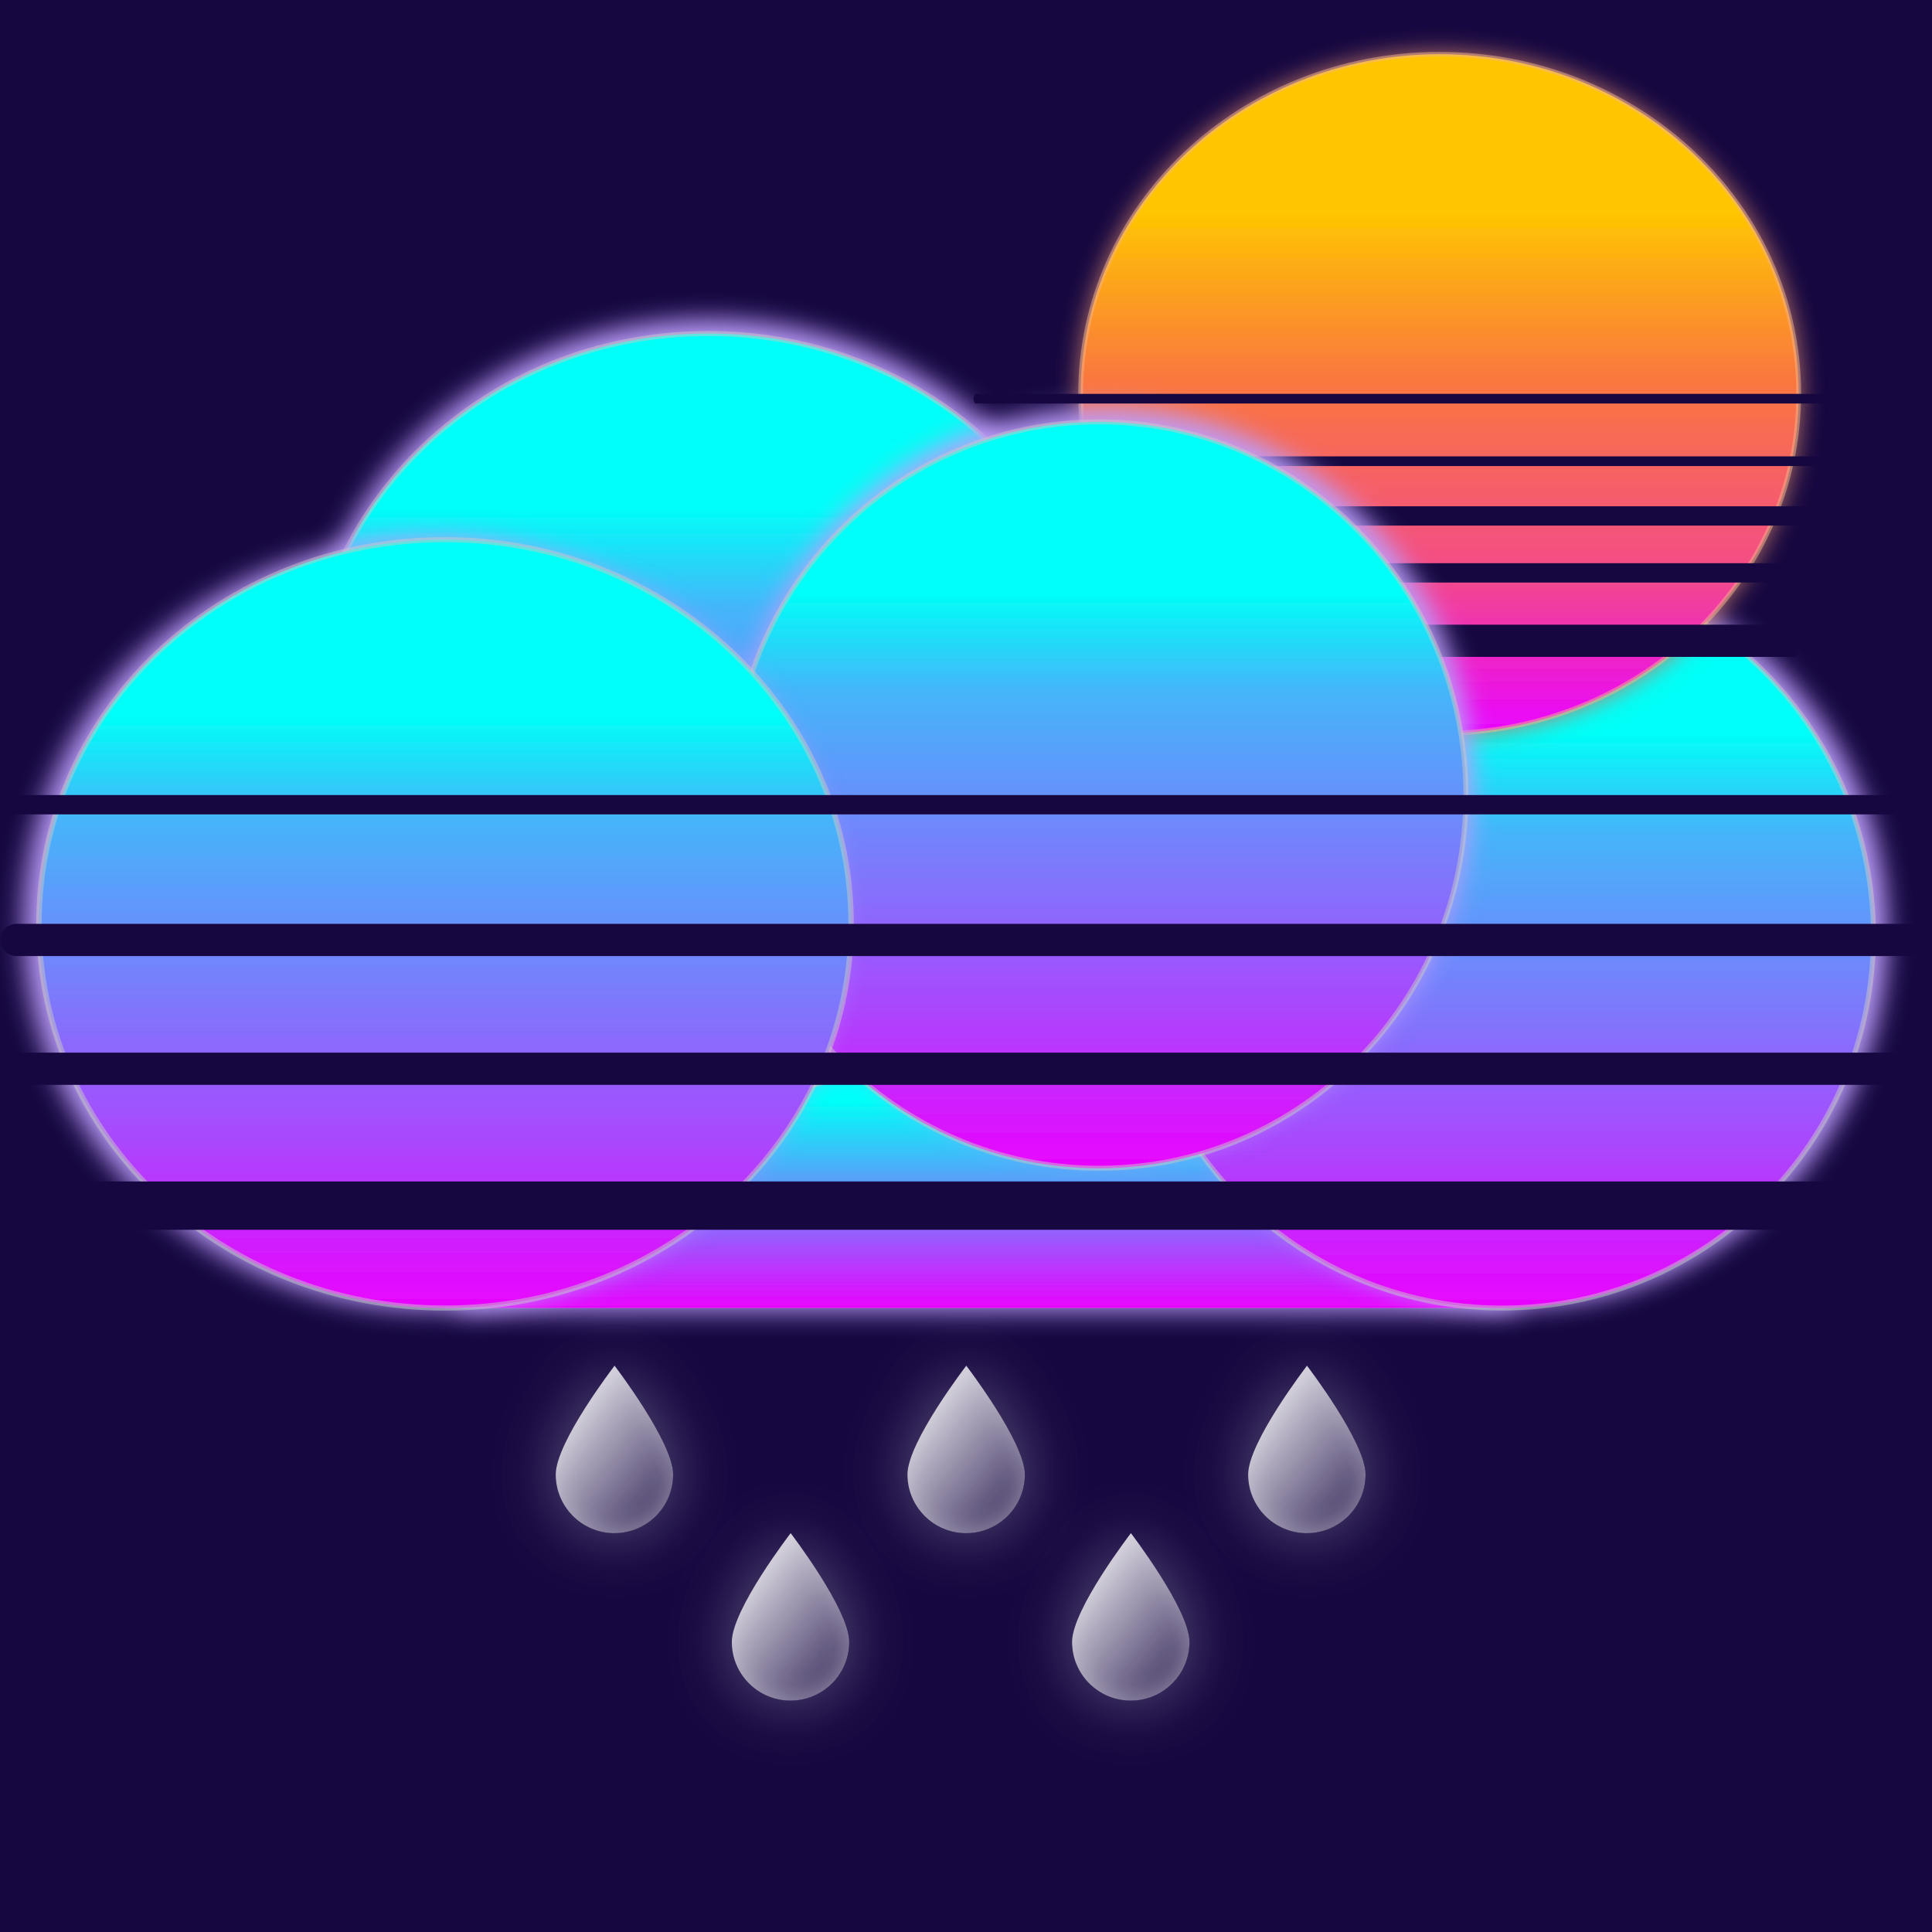
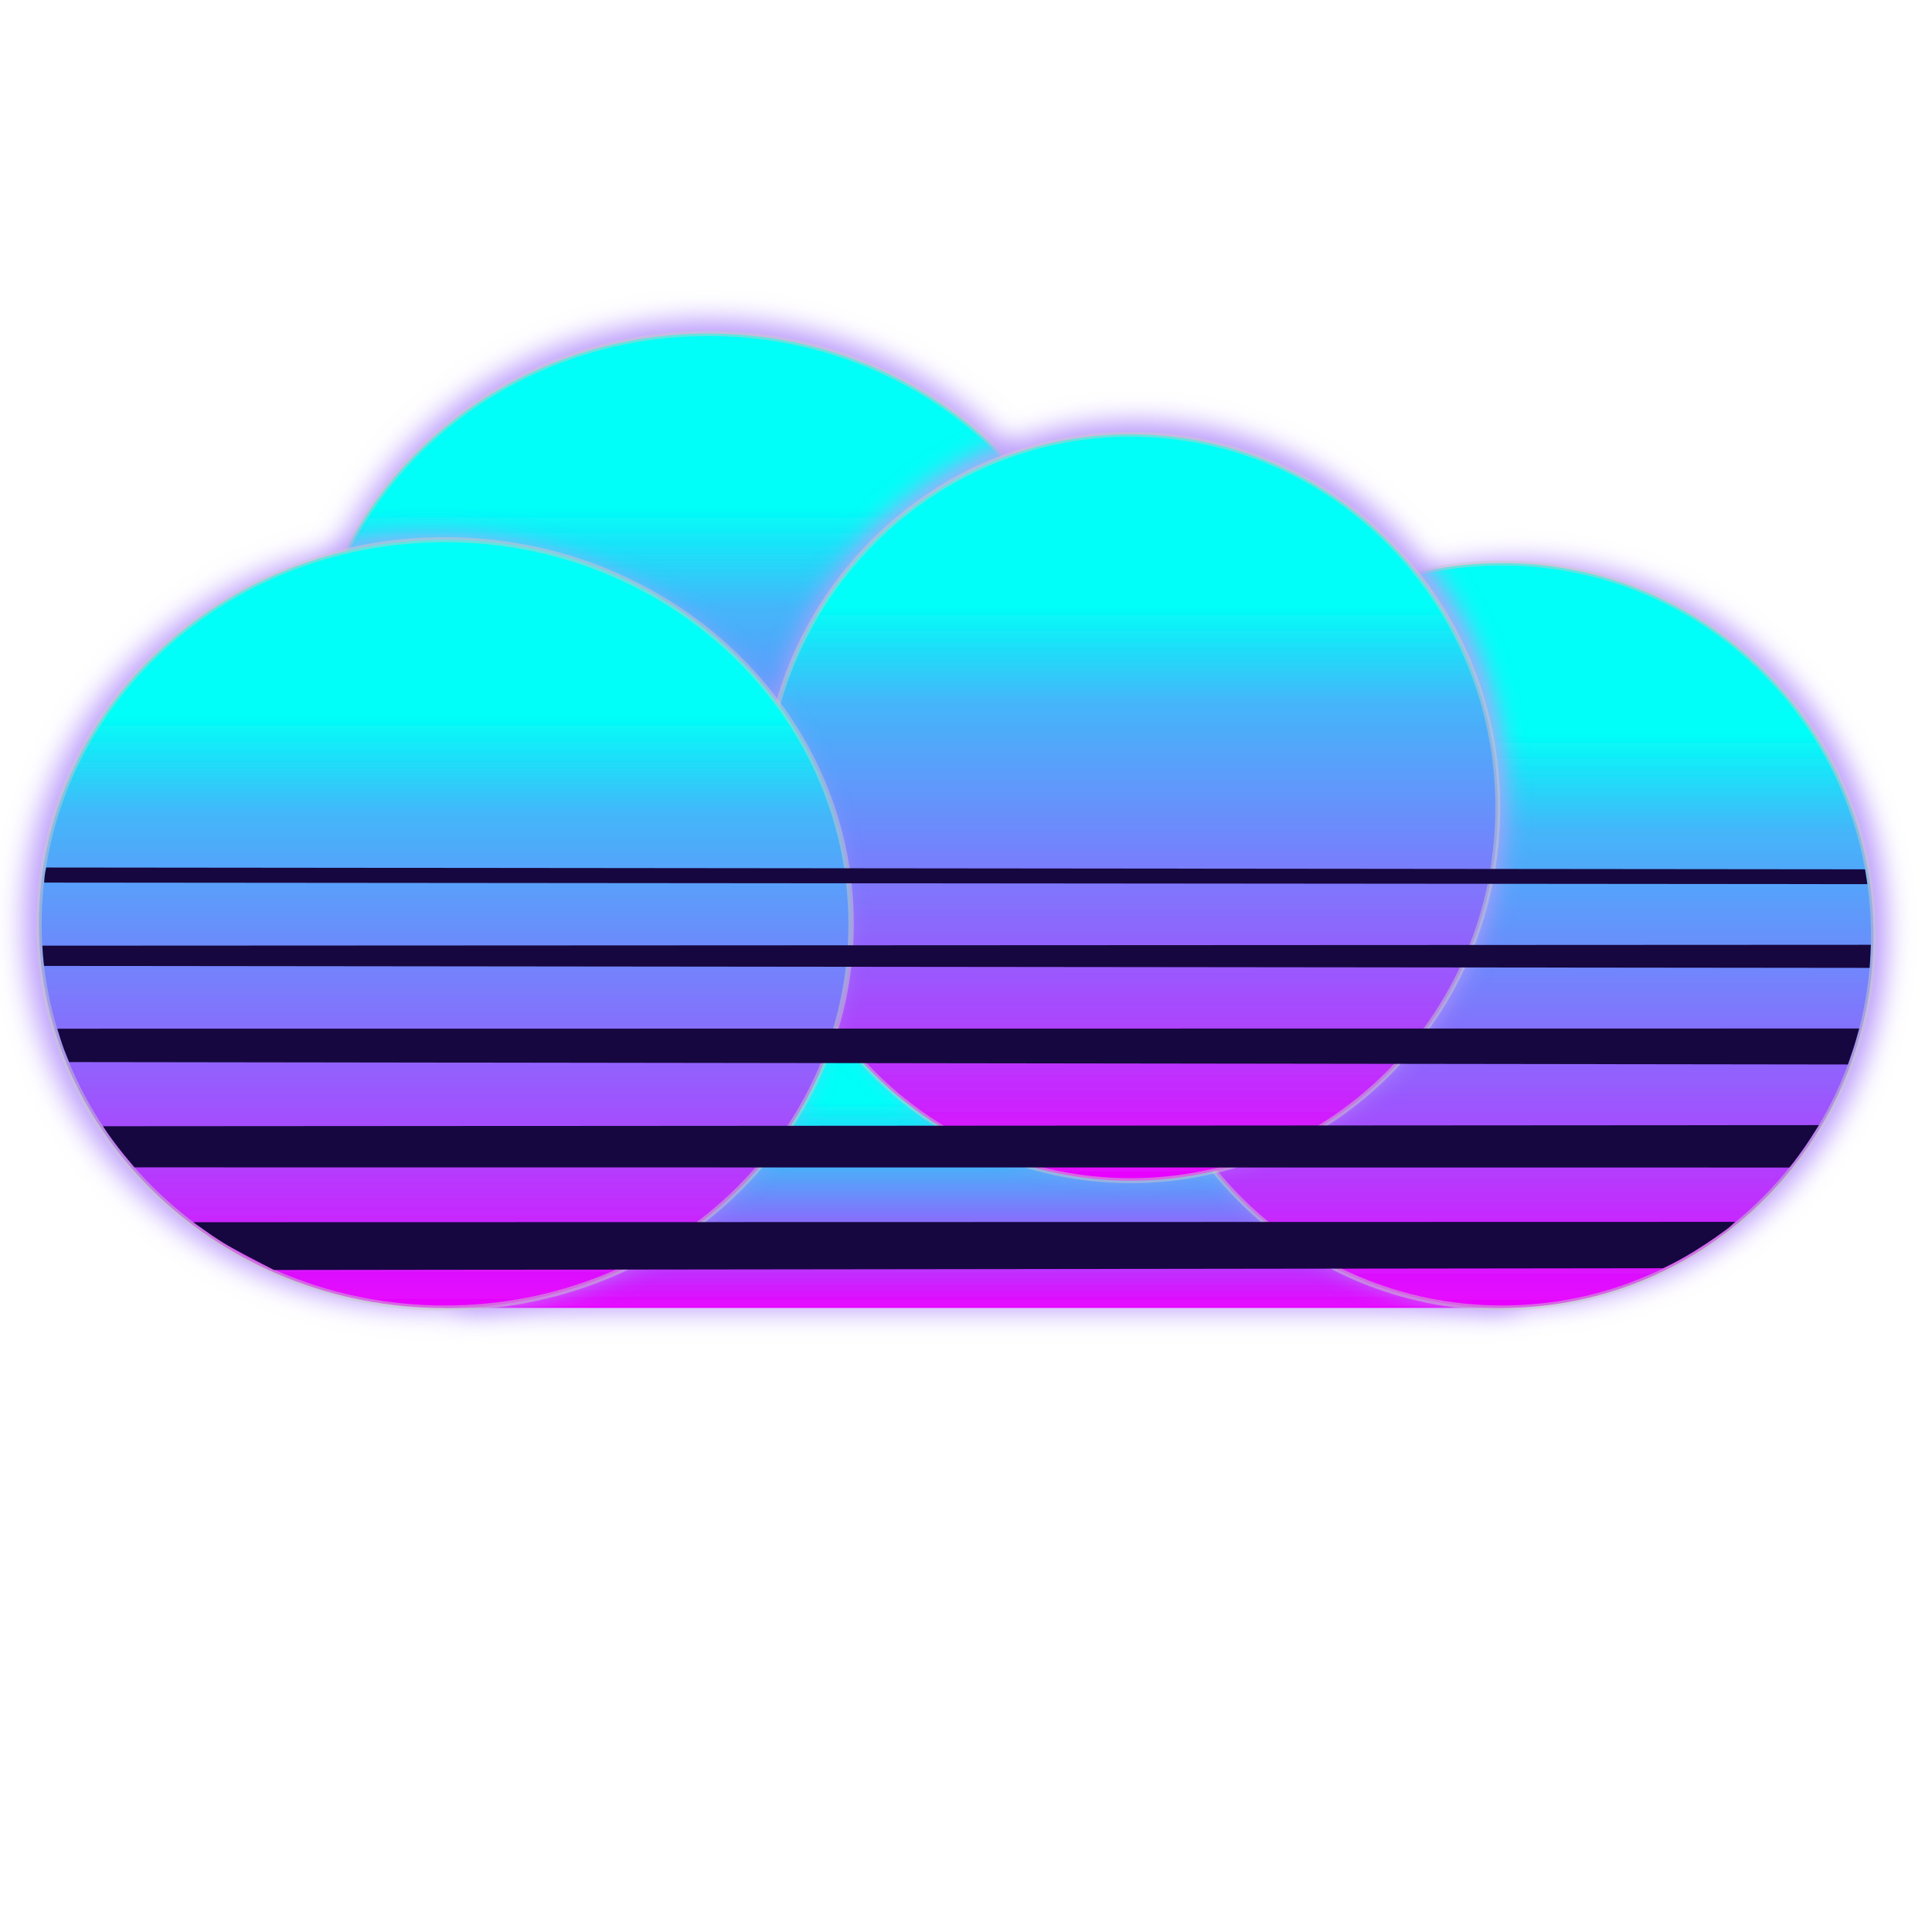
- <svg xmlns="http://www.w3.org/2000/svg" id="eUuHpXGycKC1" viewBox="0 0 300 300" shape-rendering="geometricPrecision" text-rendering="geometricPrecision">
+ <svg xmlns="http://www.w3.org/2000/svg" id="enpcN956iKX1" viewBox="0 0 300 300" shape-rendering="geometricPrecision" text-rendering="geometricPrecision">
  <defs>
-     <filter id="eUuHpXGycKC3-filter" x="-150%" width="400%" y="-150%" height="400%">
-       <feGaussianBlur id="eUuHpXGycKC3-filter-drop-shadow-0-blur" in="SourceAlpha" stdDeviation="5,5" />
-       <feOffset id="eUuHpXGycKC3-filter-drop-shadow-0-offset" dx="5" dy="1" result="tmp" />
-       <feFlood id="eUuHpXGycKC3-filter-drop-shadow-0-flood" flood-color="#bb9dfb" />
-       <feComposite id="eUuHpXGycKC3-filter-drop-shadow-0-composite" operator="in" in2="tmp" />
-       <feMerge id="eUuHpXGycKC3-filter-drop-shadow-0-merge" result="result">
-         <feMergeNode id="eUuHpXGycKC3-filter-drop-shadow-0-merge-node-1" />
-         <feMergeNode id="eUuHpXGycKC3-filter-drop-shadow-0-merge-node-2" in="SourceGraphic" />
-       </feMerge>
-     </filter>
-     <linearGradient id="eUuHpXGycKC3-fill" x1="0.5" y1="0.5" x2="0.5" y2="1" spreadMethod="pad" gradientUnits="objectBoundingBox" gradientTransform="translate(0 0)">
-       <stop id="eUuHpXGycKC3-fill-0" offset="0%" stop-color="#00fff8" />
-       <stop id="eUuHpXGycKC3-fill-1" offset="35%" stop-color="#52a7fa" />
-       <stop id="eUuHpXGycKC3-fill-2" offset="68%" stop-color="#9f54fd" />
-       <stop id="eUuHpXGycKC3-fill-3" offset="100%" stop-color="#e903ff" />
-     </linearGradient>
-     <filter id="eUuHpXGycKC4-filter" x="-150%" width="400%" y="-150%" height="400%">
-       <feGaussianBlur id="eUuHpXGycKC4-filter-drop-shadow-0-blur" in="SourceAlpha" stdDeviation="5,5" />
-       <feOffset id="eUuHpXGycKC4-filter-drop-shadow-0-offset" dx="5" dy="-1" result="tmp" />
-       <feFlood id="eUuHpXGycKC4-filter-drop-shadow-0-flood" flood-color="#bb9dfb" />
-       <feComposite id="eUuHpXGycKC4-filter-drop-shadow-0-composite" operator="in" in2="tmp" />
-       <feMerge id="eUuHpXGycKC4-filter-drop-shadow-0-merge" result="result">
-         <feMergeNode id="eUuHpXGycKC4-filter-drop-shadow-0-merge-node-1" />
-         <feMergeNode id="eUuHpXGycKC4-filter-drop-shadow-0-merge-node-2" in="SourceGraphic" />
-       </feMerge>
-     </filter>
-     <linearGradient id="eUuHpXGycKC4-fill" x1="0.5" y1="0.229" x2="0.5" y2="1" spreadMethod="pad" gradientUnits="objectBoundingBox" gradientTransform="translate(0 0)">
-       <stop id="eUuHpXGycKC4-fill-0" offset="0%" stop-color="#00fff8" />
-       <stop id="eUuHpXGycKC4-fill-1" offset="16.81%" stop-color="#44b6fa" />
-       <stop id="eUuHpXGycKC4-fill-2" offset="45.252%" stop-color="#787efc" />
-       <stop id="eUuHpXGycKC4-fill-3" offset="71.918%" stop-color="#aa47fd" />
-       <stop id="eUuHpXGycKC4-fill-4" offset="100%" stop-color="#e903ff" />
-     </linearGradient>
-     <filter id="eUuHpXGycKC5-filter" x="-150%" width="400%" y="-150%" height="400%">
-       <feGaussianBlur id="eUuHpXGycKC5-filter-drop-shadow-0-blur" in="SourceAlpha" stdDeviation="5,5" />
-       <feOffset id="eUuHpXGycKC5-filter-drop-shadow-0-offset" dx="0" dy="-5" result="tmp" />
-       <feFlood id="eUuHpXGycKC5-filter-drop-shadow-0-flood" flood-color="#bb9dfb" />
-       <feComposite id="eUuHpXGycKC5-filter-drop-shadow-0-composite" operator="in" in2="tmp" />
-       <feMerge id="eUuHpXGycKC5-filter-drop-shadow-0-merge" result="result">
-         <feMergeNode id="eUuHpXGycKC5-filter-drop-shadow-0-merge-node-1" />
-         <feMergeNode id="eUuHpXGycKC5-filter-drop-shadow-0-merge-node-2" in="SourceGraphic" />
-       </feMerge>
-     </filter>
-     <linearGradient id="eUuHpXGycKC5-fill" x1="0.5" y1="0.229" x2="0.5" y2="1" spreadMethod="pad" gradientUnits="objectBoundingBox" gradientTransform="translate(0 0)">
-       <stop id="eUuHpXGycKC5-fill-0" offset="0%" stop-color="#00fff8" />
-       <stop id="eUuHpXGycKC5-fill-1" offset="16.81%" stop-color="#44b6fa" />
-       <stop id="eUuHpXGycKC5-fill-2" offset="45.252%" stop-color="#787efc" />
-       <stop id="eUuHpXGycKC5-fill-3" offset="71.918%" stop-color="#aa47fd" />
-       <stop id="eUuHpXGycKC5-fill-4" offset="100%" stop-color="#e903ff" />
-     </linearGradient>
-     <filter id="eUuHpXGycKC6-filter" x="-150%" width="400%" y="-150%" height="400%">
-       <feGaussianBlur id="eUuHpXGycKC6-filter-drop-shadow-0-blur" in="SourceAlpha" stdDeviation="5,5" />
-       <feOffset id="eUuHpXGycKC6-filter-drop-shadow-0-offset" dx="0" dy="0" result="tmp" />
-       <feFlood id="eUuHpXGycKC6-filter-drop-shadow-0-flood" flood-color="#c37967" />
-       <feComposite id="eUuHpXGycKC6-filter-drop-shadow-0-composite" operator="in" in2="tmp" />
-       <feMerge id="eUuHpXGycKC6-filter-drop-shadow-0-merge" result="result">
-         <feMergeNode id="eUuHpXGycKC6-filter-drop-shadow-0-merge-node-1" />
-         <feMergeNode id="eUuHpXGycKC6-filter-drop-shadow-0-merge-node-2" in="SourceGraphic" />
-       </feMerge>
-     </filter>
-     <linearGradient id="eUuHpXGycKC6-fill" x1="0.5" y1="0.229" x2="0.5" y2="1" spreadMethod="pad" gradientUnits="objectBoundingBox" gradientTransform="translate(0 0)">
-       <stop id="eUuHpXGycKC6-fill-0" offset="0%" stop-color="#ffc600" />
-       <stop id="eUuHpXGycKC6-fill-1" offset="32%" stop-color="#fa783e" />
-       <stop id="eUuHpXGycKC6-fill-2" offset="69%" stop-color="#f34c87" />
-       <stop id="eUuHpXGycKC6-fill-3" offset="100%" stop-color="#e903ff" />
-     </linearGradient>
-     <filter id="eUuHpXGycKC11-filter" x="-150%" width="400%" y="-150%" height="400%">
-       <feGaussianBlur id="eUuHpXGycKC11-filter-drop-shadow-0-blur" in="SourceAlpha" stdDeviation="5,5" />
-       <feOffset id="eUuHpXGycKC11-filter-drop-shadow-0-offset" dx="2" dy="-5" result="tmp" />
-       <feFlood id="eUuHpXGycKC11-filter-drop-shadow-0-flood" flood-color="#bb9dfb" />
-       <feComposite id="eUuHpXGycKC11-filter-drop-shadow-0-composite" operator="in" in2="tmp" />
-       <feMerge id="eUuHpXGycKC11-filter-drop-shadow-0-merge" result="result">
-         <feMergeNode id="eUuHpXGycKC11-filter-drop-shadow-0-merge-node-1" />
-         <feMergeNode id="eUuHpXGycKC11-filter-drop-shadow-0-merge-node-2" in="SourceGraphic" />
-       </feMerge>
-     </filter>
-     <linearGradient id="eUuHpXGycKC11-fill" x1="0.5" y1="0.229" x2="0.5" y2="1" spreadMethod="pad" gradientUnits="objectBoundingBox" gradientTransform="translate(0 0)">
-       <stop id="eUuHpXGycKC11-fill-0" offset="0%" stop-color="#00fff8" />
-       <stop id="eUuHpXGycKC11-fill-1" offset="16.81%" stop-color="#44b6fa" />
-       <stop id="eUuHpXGycKC11-fill-2" offset="45.252%" stop-color="#787efc" />
-       <stop id="eUuHpXGycKC11-fill-3" offset="71.918%" stop-color="#aa47fd" />
-       <stop id="eUuHpXGycKC11-fill-4" offset="100%" stop-color="#e903ff" />
-     </linearGradient>
-     <filter id="eUuHpXGycKC12-filter" x="-150%" width="400%" y="-150%" height="400%">
-       <feGaussianBlur id="eUuHpXGycKC12-filter-drop-shadow-0-blur" in="SourceAlpha" stdDeviation="5,5" />
-       <feOffset id="eUuHpXGycKC12-filter-drop-shadow-0-offset" dx="-5" dy="0" result="tmp" />
-       <feFlood id="eUuHpXGycKC12-filter-drop-shadow-0-flood" flood-color="#bb9dfb" />
-       <feComposite id="eUuHpXGycKC12-filter-drop-shadow-0-composite" operator="in" in2="tmp" />
-       <feMerge id="eUuHpXGycKC12-filter-drop-shadow-0-merge" result="result">
-         <feMergeNode id="eUuHpXGycKC12-filter-drop-shadow-0-merge-node-1" />
-         <feMergeNode id="eUuHpXGycKC12-filter-drop-shadow-0-merge-node-2" in="SourceGraphic" />
-       </feMerge>
-     </filter>
-     <linearGradient id="eUuHpXGycKC12-fill" x1="0.5" y1="0.229" x2="0.5" y2="1" spreadMethod="pad" gradientUnits="objectBoundingBox" gradientTransform="translate(0 0)">
-       <stop id="eUuHpXGycKC12-fill-0" offset="0%" stop-color="#00fff8" />
-       <stop id="eUuHpXGycKC12-fill-1" offset="16.81%" stop-color="#44b6fa" />
-       <stop id="eUuHpXGycKC12-fill-2" offset="45.252%" stop-color="#787efc" />
-       <stop id="eUuHpXGycKC12-fill-3" offset="71.918%" stop-color="#aa47fd" />
-       <stop id="eUuHpXGycKC12-fill-4" offset="100%" stop-color="#e903ff" />
-     </linearGradient>
-     <filter id="eUuHpXGycKC19-filter" x="-150%" width="400%" y="-150%" height="400%">
-       <feGaussianBlur id="eUuHpXGycKC19-filter-drop-shadow-0-blur" in="SourceAlpha" stdDeviation="14,14" />
-       <feOffset id="eUuHpXGycKC19-filter-drop-shadow-0-offset" dx="0" dy="0" result="tmp" />
-       <feFlood id="eUuHpXGycKC19-filter-drop-shadow-0-flood" flood-color="rgba(200,200,200,0.4)" />
-       <feComposite id="eUuHpXGycKC19-filter-drop-shadow-0-composite" operator="in" in2="tmp" />
-       <feMerge id="eUuHpXGycKC19-filter-drop-shadow-0-merge" result="result">
-         <feMergeNode id="eUuHpXGycKC19-filter-drop-shadow-0-merge-node-1" />
-         <feMergeNode id="eUuHpXGycKC19-filter-drop-shadow-0-merge-node-2" in="SourceGraphic" />
-       </feMerge>
-       <feGaussianBlur id="eUuHpXGycKC19-filter-inner-shadow-0-blur" in="result" stdDeviation="5,5" />
-       <feOffset id="eUuHpXGycKC19-filter-inner-shadow-0-offset" dx="0" dy="0" result="tmp" />
-       <feComposite id="eUuHpXGycKC19-filter-inner-shadow-0-composite" operator="arithmetic" k2="-1" k3="1" in2="SourceGraphic" />
-       <feColorMatrix id="eUuHpXGycKC19-filter-inner-shadow-0-color-matrix" type="matrix" values="0 0 0 0 0.784 0 0 0 0 0.784 0 0 0 0 0.784 0 0 0 0.3 0" />
-       <feMerge id="eUuHpXGycKC19-filter-inner-shadow-0-merge" result="result">
-         <feMergeNode id="eUuHpXGycKC19-filter-inner-shadow-0-merge-node-1" in="result" />
-         <feMergeNode id="eUuHpXGycKC19-filter-inner-shadow-0-merge-node-2" />
-       </feMerge>
-     </filter>
-     <linearGradient id="eUuHpXGycKC19-fill" x1="0.254" y1="0.254" x2="0.829" y2="0.909" spreadMethod="pad" gradientUnits="objectBoundingBox" gradientTransform="translate(0 0)">
-       <stop id="eUuHpXGycKC19-fill-0" offset="0%" stop-color="#c8c8c8" />
-       <stop id="eUuHpXGycKC19-fill-1" offset="100%" stop-color="#373737" />
-     </linearGradient>
-     <filter id="eUuHpXGycKC20-filter" x="-150%" width="400%" y="-150%" height="400%">
-       <feGaussianBlur id="eUuHpXGycKC20-filter-drop-shadow-0-blur" in="SourceAlpha" stdDeviation="14,14" />
-       <feOffset id="eUuHpXGycKC20-filter-drop-shadow-0-offset" dx="0" dy="0" result="tmp" />
-       <feFlood id="eUuHpXGycKC20-filter-drop-shadow-0-flood" flood-color="rgba(200,200,200,0.4)" />
-       <feComposite id="eUuHpXGycKC20-filter-drop-shadow-0-composite" operator="in" in2="tmp" />
-       <feMerge id="eUuHpXGycKC20-filter-drop-shadow-0-merge" result="result">
-         <feMergeNode id="eUuHpXGycKC20-filter-drop-shadow-0-merge-node-1" />
-         <feMergeNode id="eUuHpXGycKC20-filter-drop-shadow-0-merge-node-2" in="SourceGraphic" />
-       </feMerge>
-       <feGaussianBlur id="eUuHpXGycKC20-filter-inner-shadow-0-blur" in="result" stdDeviation="5,5" />
-       <feOffset id="eUuHpXGycKC20-filter-inner-shadow-0-offset" dx="0" dy="0" result="tmp" />
-       <feComposite id="eUuHpXGycKC20-filter-inner-shadow-0-composite" operator="arithmetic" k2="-1" k3="1" in2="SourceGraphic" />
-       <feColorMatrix id="eUuHpXGycKC20-filter-inner-shadow-0-color-matrix" type="matrix" values="0 0 0 0 0.784 0 0 0 0 0.784 0 0 0 0 0.784 0 0 0 0.3 0" />
-       <feMerge id="eUuHpXGycKC20-filter-inner-shadow-0-merge" result="result">
-         <feMergeNode id="eUuHpXGycKC20-filter-inner-shadow-0-merge-node-1" in="result" />
-         <feMergeNode id="eUuHpXGycKC20-filter-inner-shadow-0-merge-node-2" />
-       </feMerge>
-     </filter>
-     <linearGradient id="eUuHpXGycKC20-fill" x1="0.254" y1="0.254" x2="0.829" y2="0.909" spreadMethod="pad" gradientUnits="objectBoundingBox" gradientTransform="translate(0 0)">
-       <stop id="eUuHpXGycKC20-fill-0" offset="0%" stop-color="#c8c8c8" />
-       <stop id="eUuHpXGycKC20-fill-1" offset="100%" stop-color="#373737" />
-     </linearGradient>
-     <filter id="eUuHpXGycKC21-filter" x="-150%" width="400%" y="-150%" height="400%">
-       <feGaussianBlur id="eUuHpXGycKC21-filter-drop-shadow-0-blur" in="SourceAlpha" stdDeviation="14,14" />
-       <feOffset id="eUuHpXGycKC21-filter-drop-shadow-0-offset" dx="0" dy="0" result="tmp" />
-       <feFlood id="eUuHpXGycKC21-filter-drop-shadow-0-flood" flood-color="rgba(200,200,200,0.4)" />
-       <feComposite id="eUuHpXGycKC21-filter-drop-shadow-0-composite" operator="in" in2="tmp" />
-       <feMerge id="eUuHpXGycKC21-filter-drop-shadow-0-merge" result="result">
-         <feMergeNode id="eUuHpXGycKC21-filter-drop-shadow-0-merge-node-1" />
-         <feMergeNode id="eUuHpXGycKC21-filter-drop-shadow-0-merge-node-2" in="SourceGraphic" />
-       </feMerge>
-       <feGaussianBlur id="eUuHpXGycKC21-filter-inner-shadow-0-blur" in="result" stdDeviation="5,5" />
-       <feOffset id="eUuHpXGycKC21-filter-inner-shadow-0-offset" dx="0" dy="0" result="tmp" />
-       <feComposite id="eUuHpXGycKC21-filter-inner-shadow-0-composite" operator="arithmetic" k2="-1" k3="1" in2="SourceGraphic" />
-       <feColorMatrix id="eUuHpXGycKC21-filter-inner-shadow-0-color-matrix" type="matrix" values="0 0 0 0 0.784 0 0 0 0 0.784 0 0 0 0 0.784 0 0 0 0.3 0" />
-       <feMerge id="eUuHpXGycKC21-filter-inner-shadow-0-merge" result="result">
-         <feMergeNode id="eUuHpXGycKC21-filter-inner-shadow-0-merge-node-1" in="result" />
-         <feMergeNode id="eUuHpXGycKC21-filter-inner-shadow-0-merge-node-2" />
-       </feMerge>
-     </filter>
-     <linearGradient id="eUuHpXGycKC21-fill" x1="0.254" y1="0.254" x2="0.829" y2="0.909" spreadMethod="pad" gradientUnits="objectBoundingBox" gradientTransform="translate(0 0)">
-       <stop id="eUuHpXGycKC21-fill-0" offset="0%" stop-color="#c8c8c8" />
-       <stop id="eUuHpXGycKC21-fill-1" offset="100%" stop-color="#373737" />
-     </linearGradient>
-     <filter id="eUuHpXGycKC22-filter" x="-150%" width="400%" y="-150%" height="400%">
-       <feGaussianBlur id="eUuHpXGycKC22-filter-drop-shadow-0-blur" in="SourceAlpha" stdDeviation="14,14" />
-       <feOffset id="eUuHpXGycKC22-filter-drop-shadow-0-offset" dx="0" dy="0" result="tmp" />
-       <feFlood id="eUuHpXGycKC22-filter-drop-shadow-0-flood" flood-color="rgba(200,200,200,0.4)" />
-       <feComposite id="eUuHpXGycKC22-filter-drop-shadow-0-composite" operator="in" in2="tmp" />
-       <feMerge id="eUuHpXGycKC22-filter-drop-shadow-0-merge" result="result">
-         <feMergeNode id="eUuHpXGycKC22-filter-drop-shadow-0-merge-node-1" />
-         <feMergeNode id="eUuHpXGycKC22-filter-drop-shadow-0-merge-node-2" in="SourceGraphic" />
-       </feMerge>
-       <feGaussianBlur id="eUuHpXGycKC22-filter-inner-shadow-0-blur" in="result" stdDeviation="5,5" />
-       <feOffset id="eUuHpXGycKC22-filter-inner-shadow-0-offset" dx="0" dy="0" result="tmp" />
-       <feComposite id="eUuHpXGycKC22-filter-inner-shadow-0-composite" operator="arithmetic" k2="-1" k3="1" in2="SourceGraphic" />
-       <feColorMatrix id="eUuHpXGycKC22-filter-inner-shadow-0-color-matrix" type="matrix" values="0 0 0 0 0.784 0 0 0 0 0.784 0 0 0 0 0.784 0 0 0 0.3 0" />
-       <feMerge id="eUuHpXGycKC22-filter-inner-shadow-0-merge" result="result">
-         <feMergeNode id="eUuHpXGycKC22-filter-inner-shadow-0-merge-node-1" in="result" />
-         <feMergeNode id="eUuHpXGycKC22-filter-inner-shadow-0-merge-node-2" />
-       </feMerge>
-     </filter>
-     <linearGradient id="eUuHpXGycKC22-fill" x1="0.254" y1="0.254" x2="0.829" y2="0.909" spreadMethod="pad" gradientUnits="objectBoundingBox" gradientTransform="translate(0 0)">
-       <stop id="eUuHpXGycKC22-fill-0" offset="0%" stop-color="#c8c8c8" />
-       <stop id="eUuHpXGycKC22-fill-1" offset="100%" stop-color="#373737" />
-     </linearGradient>
-     <filter id="eUuHpXGycKC23-filter" x="-150%" width="400%" y="-150%" height="400%">
-       <feGaussianBlur id="eUuHpXGycKC23-filter-drop-shadow-0-blur" in="SourceAlpha" stdDeviation="14,14" />
-       <feOffset id="eUuHpXGycKC23-filter-drop-shadow-0-offset" dx="0" dy="0" result="tmp" />
-       <feFlood id="eUuHpXGycKC23-filter-drop-shadow-0-flood" flood-color="rgba(200,200,200,0.4)" />
-       <feComposite id="eUuHpXGycKC23-filter-drop-shadow-0-composite" operator="in" in2="tmp" />
-       <feMerge id="eUuHpXGycKC23-filter-drop-shadow-0-merge" result="result">
-         <feMergeNode id="eUuHpXGycKC23-filter-drop-shadow-0-merge-node-1" />
-         <feMergeNode id="eUuHpXGycKC23-filter-drop-shadow-0-merge-node-2" in="SourceGraphic" />
-       </feMerge>
-       <feGaussianBlur id="eUuHpXGycKC23-filter-inner-shadow-0-blur" in="result" stdDeviation="5,5" />
-       <feOffset id="eUuHpXGycKC23-filter-inner-shadow-0-offset" dx="0" dy="0" result="tmp" />
-       <feComposite id="eUuHpXGycKC23-filter-inner-shadow-0-composite" operator="arithmetic" k2="-1" k3="1" in2="SourceGraphic" />
-       <feColorMatrix id="eUuHpXGycKC23-filter-inner-shadow-0-color-matrix" type="matrix" values="0 0 0 0 0.784 0 0 0 0 0.784 0 0 0 0 0.784 0 0 0 0.3 0" />
-       <feMerge id="eUuHpXGycKC23-filter-inner-shadow-0-merge" result="result">
-         <feMergeNode id="eUuHpXGycKC23-filter-inner-shadow-0-merge-node-1" in="result" />
-         <feMergeNode id="eUuHpXGycKC23-filter-inner-shadow-0-merge-node-2" />
-       </feMerge>
-     </filter>
-     <linearGradient id="eUuHpXGycKC23-fill" x1="0.254" y1="0.254" x2="0.829" y2="0.909" spreadMethod="pad" gradientUnits="objectBoundingBox" gradientTransform="translate(0 0)">
-       <stop id="eUuHpXGycKC23-fill-0" offset="0%" stop-color="#c8c8c8" />
-       <stop id="eUuHpXGycKC23-fill-1" offset="100%" stop-color="#373737" />
+     <filter id="enpcN956iKX2-filter" x="-150%" width="400%" y="-150%" height="400%">
+       <feGaussianBlur id="enpcN956iKX2-filter-drop-shadow-0-blur" in="SourceAlpha" stdDeviation="5,5" />
+       <feOffset id="enpcN956iKX2-filter-drop-shadow-0-offset" dx="0" dy="-5" result="tmp" />
+       <feFlood id="enpcN956iKX2-filter-drop-shadow-0-flood" flood-color="#bb9dfb" />
+       <feComposite id="enpcN956iKX2-filter-drop-shadow-0-composite" operator="in" in2="tmp" />
+       <feMerge id="enpcN956iKX2-filter-drop-shadow-0-merge" result="result">
+         <feMergeNode id="enpcN956iKX2-filter-drop-shadow-0-merge-node-1" />
+         <feMergeNode id="enpcN956iKX2-filter-drop-shadow-0-merge-node-2" in="SourceGraphic" />
+       </feMerge>
+     </filter>
+     <linearGradient id="enpcN956iKX2-fill" x1="0.5" y1="0.229" x2="0.5" y2="1" spreadMethod="pad" gradientUnits="objectBoundingBox" gradientTransform="translate(0 0)">
+       <stop id="enpcN956iKX2-fill-0" offset="0%" stop-color="#00fff8" />
+       <stop id="enpcN956iKX2-fill-1" offset="16.81%" stop-color="#44b6fa" />
+       <stop id="enpcN956iKX2-fill-2" offset="45.252%" stop-color="#787efc" />
+       <stop id="enpcN956iKX2-fill-3" offset="71.918%" stop-color="#aa47fd" />
+       <stop id="enpcN956iKX2-fill-4" offset="100%" stop-color="#e903ff" />
+     </linearGradient>
+     <filter id="enpcN956iKX3-filter" x="-150%" width="400%" y="-150%" height="400%">
+       <feGaussianBlur id="enpcN956iKX3-filter-drop-shadow-0-blur" in="SourceAlpha" stdDeviation="5,5" />
+       <feOffset id="enpcN956iKX3-filter-drop-shadow-0-offset" dx="5" dy="1" result="tmp" />
+       <feFlood id="enpcN956iKX3-filter-drop-shadow-0-flood" flood-color="#bb9dfb" />
+       <feComposite id="enpcN956iKX3-filter-drop-shadow-0-composite" operator="in" in2="tmp" />
+       <feMerge id="enpcN956iKX3-filter-drop-shadow-0-merge" result="result">
+         <feMergeNode id="enpcN956iKX3-filter-drop-shadow-0-merge-node-1" />
+         <feMergeNode id="enpcN956iKX3-filter-drop-shadow-0-merge-node-2" in="SourceGraphic" />
+       </feMerge>
+     </filter>
+     <linearGradient id="enpcN956iKX3-fill" x1="0.5" y1="0.5" x2="0.5" y2="1" spreadMethod="pad" gradientUnits="objectBoundingBox" gradientTransform="translate(0 0)">
+       <stop id="enpcN956iKX3-fill-0" offset="0%" stop-color="#00fff8" />
+       <stop id="enpcN956iKX3-fill-1" offset="35%" stop-color="#52a7fa" />
+       <stop id="enpcN956iKX3-fill-2" offset="68%" stop-color="#9f54fd" />
+       <stop id="enpcN956iKX3-fill-3" offset="100%" stop-color="#e903ff" />
+     </linearGradient>
+     <filter id="enpcN956iKX4-filter" x="-150%" width="400%" y="-150%" height="400%">
+       <feGaussianBlur id="enpcN956iKX4-filter-drop-shadow-0-blur" in="SourceAlpha" stdDeviation="5,5" />
+       <feOffset id="enpcN956iKX4-filter-drop-shadow-0-offset" dx="5" dy="-1" result="tmp" />
+       <feFlood id="enpcN956iKX4-filter-drop-shadow-0-flood" flood-color="#bb9dfb" />
+       <feComposite id="enpcN956iKX4-filter-drop-shadow-0-composite" operator="in" in2="tmp" />
+       <feMerge id="enpcN956iKX4-filter-drop-shadow-0-merge" result="result">
+         <feMergeNode id="enpcN956iKX4-filter-drop-shadow-0-merge-node-1" />
+         <feMergeNode id="enpcN956iKX4-filter-drop-shadow-0-merge-node-2" in="SourceGraphic" />
+       </feMerge>
+     </filter>
+     <linearGradient id="enpcN956iKX4-fill" x1="0.5" y1="0.229" x2="0.5" y2="1" spreadMethod="pad" gradientUnits="objectBoundingBox" gradientTransform="translate(0 0)">
+       <stop id="enpcN956iKX4-fill-0" offset="0%" stop-color="#00fff8" />
+       <stop id="enpcN956iKX4-fill-1" offset="16.81%" stop-color="#44b6fa" />
+       <stop id="enpcN956iKX4-fill-2" offset="45.252%" stop-color="#787efc" />
+       <stop id="enpcN956iKX4-fill-3" offset="71.918%" stop-color="#aa47fd" />
+       <stop id="enpcN956iKX4-fill-4" offset="100%" stop-color="#e903ff" />
+     </linearGradient>
+     <filter id="enpcN956iKX5-filter" x="-150%" width="400%" y="-150%" height="400%">
+       <feGaussianBlur id="enpcN956iKX5-filter-drop-shadow-0-blur" in="SourceAlpha" stdDeviation="5,5" />
+       <feOffset id="enpcN956iKX5-filter-drop-shadow-0-offset" dx="2" dy="-5" result="tmp" />
+       <feFlood id="enpcN956iKX5-filter-drop-shadow-0-flood" flood-color="#bb9dfb" />
+       <feComposite id="enpcN956iKX5-filter-drop-shadow-0-composite" operator="in" in2="tmp" />
+       <feMerge id="enpcN956iKX5-filter-drop-shadow-0-merge" result="result">
+         <feMergeNode id="enpcN956iKX5-filter-drop-shadow-0-merge-node-1" />
+         <feMergeNode id="enpcN956iKX5-filter-drop-shadow-0-merge-node-2" in="SourceGraphic" />
+       </feMerge>
+     </filter>
+     <linearGradient id="enpcN956iKX5-fill" x1="0.5" y1="0.229" x2="0.5" y2="1" spreadMethod="pad" gradientUnits="objectBoundingBox" gradientTransform="translate(0 0)">
+       <stop id="enpcN956iKX5-fill-0" offset="0%" stop-color="#00fff8" />
+       <stop id="enpcN956iKX5-fill-1" offset="16.81%" stop-color="#44b6fa" />
+       <stop id="enpcN956iKX5-fill-2" offset="45.252%" stop-color="#787efc" />
+       <stop id="enpcN956iKX5-fill-3" offset="71.918%" stop-color="#aa47fd" />
+       <stop id="enpcN956iKX5-fill-4" offset="100%" stop-color="#e903ff" />
+     </linearGradient>
+     <filter id="enpcN956iKX6-filter" x="-150%" width="400%" y="-150%" height="400%">
+       <feGaussianBlur id="enpcN956iKX6-filter-drop-shadow-0-blur" in="SourceAlpha" stdDeviation="5,5" />
+       <feOffset id="enpcN956iKX6-filter-drop-shadow-0-offset" dx="-5" dy="0" result="tmp" />
+       <feFlood id="enpcN956iKX6-filter-drop-shadow-0-flood" flood-color="#bb9dfb" />
+       <feComposite id="enpcN956iKX6-filter-drop-shadow-0-composite" operator="in" in2="tmp" />
+       <feMerge id="enpcN956iKX6-filter-drop-shadow-0-merge" result="result">
+         <feMergeNode id="enpcN956iKX6-filter-drop-shadow-0-merge-node-1" />
+         <feMergeNode id="enpcN956iKX6-filter-drop-shadow-0-merge-node-2" in="SourceGraphic" />
+       </feMerge>
+     </filter>
+     <linearGradient id="enpcN956iKX6-fill" x1="0.5" y1="0.229" x2="0.5" y2="1" spreadMethod="pad" gradientUnits="objectBoundingBox" gradientTransform="translate(0 0)">
+       <stop id="enpcN956iKX6-fill-0" offset="0%" stop-color="#00fff8" />
+       <stop id="enpcN956iKX6-fill-1" offset="16.81%" stop-color="#44b6fa" />
+       <stop id="enpcN956iKX6-fill-2" offset="45.252%" stop-color="#787efc" />
+       <stop id="enpcN956iKX6-fill-3" offset="71.918%" stop-color="#aa47fd" />
+       <stop id="enpcN956iKX6-fill-4" offset="100%" stop-color="#e903ff" />
+     </linearGradient>
+     <filter id="enpcN956iKX8-filter" x="-150%" width="400%" y="-150%" height="400%">
+       <feGaussianBlur id="enpcN956iKX8-filter-drop-shadow-0-blur" in="SourceAlpha" stdDeviation="14,14" />
+       <feOffset id="enpcN956iKX8-filter-drop-shadow-0-offset" dx="0" dy="0" result="tmp" />
+       <feFlood id="enpcN956iKX8-filter-drop-shadow-0-flood" flood-color="rgba(200,200,200,0.4)" />
+       <feComposite id="enpcN956iKX8-filter-drop-shadow-0-composite" operator="in" in2="tmp" />
+       <feMerge id="enpcN956iKX8-filter-drop-shadow-0-merge" result="result">
+         <feMergeNode id="enpcN956iKX8-filter-drop-shadow-0-merge-node-1" />
+         <feMergeNode id="enpcN956iKX8-filter-drop-shadow-0-merge-node-2" in="SourceGraphic" />
+       </feMerge>
+       <feGaussianBlur id="enpcN956iKX8-filter-inner-shadow-0-blur" in="result" stdDeviation="5,5" />
+       <feOffset id="enpcN956iKX8-filter-inner-shadow-0-offset" dx="0" dy="0" result="tmp" />
+       <feComposite id="enpcN956iKX8-filter-inner-shadow-0-composite" operator="arithmetic" k2="-1" k3="1" in2="SourceGraphic" />
+       <feColorMatrix id="enpcN956iKX8-filter-inner-shadow-0-color-matrix" type="matrix" values="0 0 0 0 0.784 0 0 0 0 0.784 0 0 0 0 0.784 0 0 0 0.3 0" />
+       <feMerge id="enpcN956iKX8-filter-inner-shadow-0-merge" result="result">
+         <feMergeNode id="enpcN956iKX8-filter-inner-shadow-0-merge-node-1" in="result" />
+         <feMergeNode id="enpcN956iKX8-filter-inner-shadow-0-merge-node-2" />
+       </feMerge>
+     </filter>
+     <linearGradient id="enpcN956iKX8-fill" x1="0.254" y1="0.254" x2="0.829" y2="0.909" spreadMethod="pad" gradientUnits="objectBoundingBox" gradientTransform="translate(0 0)">
+       <stop id="enpcN956iKX8-fill-0" offset="0%" stop-color="#c8c8c8" />
+       <stop id="enpcN956iKX8-fill-1" offset="100%" stop-color="#373737" />
+     </linearGradient>
+     <filter id="enpcN956iKX9-filter" x="-150%" width="400%" y="-150%" height="400%">
+       <feGaussianBlur id="enpcN956iKX9-filter-drop-shadow-0-blur" in="SourceAlpha" stdDeviation="14,14" />
+       <feOffset id="enpcN956iKX9-filter-drop-shadow-0-offset" dx="0" dy="0" result="tmp" />
+       <feFlood id="enpcN956iKX9-filter-drop-shadow-0-flood" flood-color="rgba(200,200,200,0.4)" />
+       <feComposite id="enpcN956iKX9-filter-drop-shadow-0-composite" operator="in" in2="tmp" />
+       <feMerge id="enpcN956iKX9-filter-drop-shadow-0-merge" result="result">
+         <feMergeNode id="enpcN956iKX9-filter-drop-shadow-0-merge-node-1" />
+         <feMergeNode id="enpcN956iKX9-filter-drop-shadow-0-merge-node-2" in="SourceGraphic" />
+       </feMerge>
+       <feGaussianBlur id="enpcN956iKX9-filter-inner-shadow-0-blur" in="result" stdDeviation="5,5" />
+       <feOffset id="enpcN956iKX9-filter-inner-shadow-0-offset" dx="0" dy="0" result="tmp" />
+       <feComposite id="enpcN956iKX9-filter-inner-shadow-0-composite" operator="arithmetic" k2="-1" k3="1" in2="SourceGraphic" />
+       <feColorMatrix id="enpcN956iKX9-filter-inner-shadow-0-color-matrix" type="matrix" values="0 0 0 0 0.784 0 0 0 0 0.784 0 0 0 0 0.784 0 0 0 0.3 0" />
+       <feMerge id="enpcN956iKX9-filter-inner-shadow-0-merge" result="result">
+         <feMergeNode id="enpcN956iKX9-filter-inner-shadow-0-merge-node-1" in="result" />
+         <feMergeNode id="enpcN956iKX9-filter-inner-shadow-0-merge-node-2" />
+       </feMerge>
+     </filter>
+     <linearGradient id="enpcN956iKX9-fill" x1="0.254" y1="0.254" x2="0.829" y2="0.909" spreadMethod="pad" gradientUnits="objectBoundingBox" gradientTransform="translate(0 0)">
+       <stop id="enpcN956iKX9-fill-0" offset="0%" stop-color="#c8c8c8" />
+       <stop id="enpcN956iKX9-fill-1" offset="100%" stop-color="#373737" />
+     </linearGradient>
+     <filter id="enpcN956iKX10-filter" x="-150%" width="400%" y="-150%" height="400%">
+       <feGaussianBlur id="enpcN956iKX10-filter-drop-shadow-0-blur" in="SourceAlpha" stdDeviation="14,14" />
+       <feOffset id="enpcN956iKX10-filter-drop-shadow-0-offset" dx="0" dy="0" result="tmp" />
+       <feFlood id="enpcN956iKX10-filter-drop-shadow-0-flood" flood-color="rgba(200,200,200,0.4)" />
+       <feComposite id="enpcN956iKX10-filter-drop-shadow-0-composite" operator="in" in2="tmp" />
+       <feMerge id="enpcN956iKX10-filter-drop-shadow-0-merge" result="result">
+         <feMergeNode id="enpcN956iKX10-filter-drop-shadow-0-merge-node-1" />
+         <feMergeNode id="enpcN956iKX10-filter-drop-shadow-0-merge-node-2" in="SourceGraphic" />
+       </feMerge>
+       <feGaussianBlur id="enpcN956iKX10-filter-inner-shadow-0-blur" in="result" stdDeviation="5,5" />
+       <feOffset id="enpcN956iKX10-filter-inner-shadow-0-offset" dx="0" dy="0" result="tmp" />
+       <feComposite id="enpcN956iKX10-filter-inner-shadow-0-composite" operator="arithmetic" k2="-1" k3="1" in2="SourceGraphic" />
+       <feColorMatrix id="enpcN956iKX10-filter-inner-shadow-0-color-matrix" type="matrix" values="0 0 0 0 0.784 0 0 0 0 0.784 0 0 0 0 0.784 0 0 0 0.3 0" />
+       <feMerge id="enpcN956iKX10-filter-inner-shadow-0-merge" result="result">
+         <feMergeNode id="enpcN956iKX10-filter-inner-shadow-0-merge-node-1" in="result" />
+         <feMergeNode id="enpcN956iKX10-filter-inner-shadow-0-merge-node-2" />
+       </feMerge>
+     </filter>
+     <linearGradient id="enpcN956iKX10-fill" x1="0.254" y1="0.254" x2="0.829" y2="0.909" spreadMethod="pad" gradientUnits="objectBoundingBox" gradientTransform="translate(0 0)">
+       <stop id="enpcN956iKX10-fill-0" offset="0%" stop-color="#c8c8c8" />
+       <stop id="enpcN956iKX10-fill-1" offset="100%" stop-color="#373737" />
+     </linearGradient>
+     <filter id="enpcN956iKX11-filter" x="-150%" width="400%" y="-150%" height="400%">
+       <feGaussianBlur id="enpcN956iKX11-filter-drop-shadow-0-blur" in="SourceAlpha" stdDeviation="14,14" />
+       <feOffset id="enpcN956iKX11-filter-drop-shadow-0-offset" dx="0" dy="0" result="tmp" />
+       <feFlood id="enpcN956iKX11-filter-drop-shadow-0-flood" flood-color="rgba(200,200,200,0.4)" />
+       <feComposite id="enpcN956iKX11-filter-drop-shadow-0-composite" operator="in" in2="tmp" />
+       <feMerge id="enpcN956iKX11-filter-drop-shadow-0-merge" result="result">
+         <feMergeNode id="enpcN956iKX11-filter-drop-shadow-0-merge-node-1" />
+         <feMergeNode id="enpcN956iKX11-filter-drop-shadow-0-merge-node-2" in="SourceGraphic" />
+       </feMerge>
+       <feGaussianBlur id="enpcN956iKX11-filter-inner-shadow-0-blur" in="result" stdDeviation="5,5" />
+       <feOffset id="enpcN956iKX11-filter-inner-shadow-0-offset" dx="0" dy="0" result="tmp" />
+       <feComposite id="enpcN956iKX11-filter-inner-shadow-0-composite" operator="arithmetic" k2="-1" k3="1" in2="SourceGraphic" />
+       <feColorMatrix id="enpcN956iKX11-filter-inner-shadow-0-color-matrix" type="matrix" values="0 0 0 0 0.784 0 0 0 0 0.784 0 0 0 0 0.784 0 0 0 0.3 0" />
+       <feMerge id="enpcN956iKX11-filter-inner-shadow-0-merge" result="result">
+         <feMergeNode id="enpcN956iKX11-filter-inner-shadow-0-merge-node-1" in="result" />
+         <feMergeNode id="enpcN956iKX11-filter-inner-shadow-0-merge-node-2" />
+       </feMerge>
+     </filter>
+     <linearGradient id="enpcN956iKX11-fill" x1="0.254" y1="0.254" x2="0.829" y2="0.909" spreadMethod="pad" gradientUnits="objectBoundingBox" gradientTransform="translate(0 0)">
+       <stop id="enpcN956iKX11-fill-0" offset="0%" stop-color="#c8c8c8" />
+       <stop id="enpcN956iKX11-fill-1" offset="100%" stop-color="#373737" />
+     </linearGradient>
+     <filter id="enpcN956iKX12-filter" x="-150%" width="400%" y="-150%" height="400%">
+       <feGaussianBlur id="enpcN956iKX12-filter-drop-shadow-0-blur" in="SourceAlpha" stdDeviation="14,14" />
+       <feOffset id="enpcN956iKX12-filter-drop-shadow-0-offset" dx="0" dy="0" result="tmp" />
+       <feFlood id="enpcN956iKX12-filter-drop-shadow-0-flood" flood-color="rgba(200,200,200,0.4)" />
+       <feComposite id="enpcN956iKX12-filter-drop-shadow-0-composite" operator="in" in2="tmp" />
+       <feMerge id="enpcN956iKX12-filter-drop-shadow-0-merge" result="result">
+         <feMergeNode id="enpcN956iKX12-filter-drop-shadow-0-merge-node-1" />
+         <feMergeNode id="enpcN956iKX12-filter-drop-shadow-0-merge-node-2" in="SourceGraphic" />
+       </feMerge>
+       <feGaussianBlur id="enpcN956iKX12-filter-inner-shadow-0-blur" in="result" stdDeviation="5,5" />
+       <feOffset id="enpcN956iKX12-filter-inner-shadow-0-offset" dx="0" dy="0" result="tmp" />
+       <feComposite id="enpcN956iKX12-filter-inner-shadow-0-composite" operator="arithmetic" k2="-1" k3="1" in2="SourceGraphic" />
+       <feColorMatrix id="enpcN956iKX12-filter-inner-shadow-0-color-matrix" type="matrix" values="0 0 0 0 0.784 0 0 0 0 0.784 0 0 0 0 0.784 0 0 0 0.3 0" />
+       <feMerge id="enpcN956iKX12-filter-inner-shadow-0-merge" result="result">
+         <feMergeNode id="enpcN956iKX12-filter-inner-shadow-0-merge-node-1" in="result" />
+         <feMergeNode id="enpcN956iKX12-filter-inner-shadow-0-merge-node-2" />
+       </feMerge>
+     </filter>
+     <linearGradient id="enpcN956iKX12-fill" x1="0.254" y1="0.254" x2="0.829" y2="0.909" spreadMethod="pad" gradientUnits="objectBoundingBox" gradientTransform="translate(0 0)">
+       <stop id="enpcN956iKX12-fill-0" offset="0%" stop-color="#c8c8c8" />
+       <stop id="enpcN956iKX12-fill-1" offset="100%" stop-color="#373737" />
    </linearGradient>
  </defs>
-   <rect width="300.001" height="300" rx="0" ry="0" fill="#160740" stroke-width="0" />
-   <path d="M-189.54,0.382C-189.54,-82.461,-82.843,-150,0,-150s200.938,67.539,200.938,150.382" transform="matrix(.420359 0 0 0.427263 148.7789 202.9521)" filter="url(#eUuHpXGycKC3-filter)" fill="url(#eUuHpXGycKC3-fill)" stroke="#c8c8c8" stroke-width="2" stroke-opacity="0.5" />
-   <ellipse rx="150" ry="150" transform="matrix(.384396 0 0 0.38553 233.2451 145.2858)" filter="url(#eUuHpXGycKC4-filter)" fill="url(#eUuHpXGycKC4-fill)" stroke="#c8c8c8" stroke-width="2" stroke-opacity="0.5" />
-   <ellipse rx="150" ry="150" transform="matrix(.415965 0 0 0.395789 110.0157 111.1592)" filter="url(#eUuHpXGycKC5-filter)" fill="url(#eUuHpXGycKC5-fill)" stroke="#c8c8c8" stroke-width="2" stroke-opacity="0.5" />
-   <ellipse rx="150" ry="150" transform="matrix(.371627 0 0 0.351605 223.5514 61.15755)" filter="url(#eUuHpXGycKC6-filter)" fill="url(#eUuHpXGycKC6-fill)" stroke="#f4b58d" stroke-width="2" stroke-opacity="0.5" />
-   <rect width="295" height="5" rx="2.5" ry="2.5" transform="matrix(.279055 0 0 1 196.9742 97.00142)" fill="#160740" stroke-linecap="round" />
-   <rect width="295" height="3" rx="0.75" ry="0.75" transform="matrix(.319402 0 0 1 191.023 78.61243)" fill="#160740" stroke-linecap="round" />
-   <rect width="295" height="3" rx="0.75" ry="0.75" transform="matrix(.319402 0 0 1 191.023 87.45629)" fill="#160740" stroke-linecap="round" />
-   <rect width="295" height="1.5" rx="0.75" ry="0.75" transform="matrix(.319402 0 0 1 193.814 70.86565)" fill="#160740" stroke-linecap="round" />
-   <ellipse rx="150" ry="150" transform="matrix(.379951 0 0 0.386325 170.6305 123.4577)" filter="url(#eUuHpXGycKC11-filter)" fill="url(#eUuHpXGycKC11-fill)" stroke="#c8c8c8" stroke-width="2" stroke-opacity="0.5" />
-   <ellipse rx="150" ry="150" transform="matrix(.420359 0 0 0.397717 69.1041 143.4577)" filter="url(#eUuHpXGycKC12-filter)" fill="url(#eUuHpXGycKC12-fill)" stroke="#c8c8c8" stroke-width="2" stroke-opacity="0.5" />
-   <rect width="300.001" height="5" rx="2.5" ry="2.5" transform="translate(.024205 143.4577)" fill="#160740" />
-   <rect width="295" height="1.5" rx="0.75" ry="0.75" transform="matrix(.49069 0 0 1 151.1746 61.15755)" fill="#160740" stroke-linecap="round" />
-   <rect width="295" height="3" rx="1.5" ry="1.5" transform="matrix(1.017035 0 0 1 0 123.4577)" fill="#160740" stroke-linecap="round" />
-   <rect width="300.001" height="5" rx="2.5" ry="2.5" transform="matrix(1.000165 0 0 1 0.000055 163.4577)" fill="#160740" stroke-linecap="round" />
-   <rect width="300.001" height="7.5" rx="3.75" ry="3.75" transform="matrix(1.000004 0 0 1 0.024805 183.4577)" fill="#160740" stroke-linecap="round" />
+   <ellipse rx="150" ry="150" transform="matrix(.415965 0 0 0.395789 110.0157 111.1592)" filter="url(#enpcN956iKX2-filter)" fill="url(#enpcN956iKX2-fill)" stroke="#c8c8c8" stroke-width="2" stroke-opacity="0.5" />
+   <path d="M-189.54,0.382C-189.54,-82.461,-82.843,-150,0,-150s200.938,67.539,200.938,150.382" transform="matrix(.420359 0 0 0.427263 148.7789 202.9521)" filter="url(#enpcN956iKX3-filter)" fill="url(#enpcN956iKX3-fill)" stroke="#c8c8c8" stroke-width="2" stroke-opacity="0.5" />
+   <ellipse rx="150" ry="150" transform="matrix(.384396 0 0 0.38553 233.2451 145.2658)" filter="url(#enpcN956iKX4-filter)" fill="url(#enpcN956iKX4-fill)" stroke="#c8c8c8" stroke-width="2" stroke-opacity="0.5" />
+   <ellipse rx="150" ry="150" transform="matrix(.379951 0 0 0.386325 175.5857 125.3885)" filter="url(#enpcN956iKX5-filter)" fill="url(#enpcN956iKX5-fill)" stroke="#c8c8c8" stroke-width="2" stroke-opacity="0.5" />
+   <ellipse rx="150" ry="150" transform="matrix(.420359 0 0 0.397717 69.1041 143.4577)" filter="url(#enpcN956iKX6-filter)" fill="url(#enpcN956iKX6-fill)" stroke="#c8c8c8" stroke-width="2" stroke-opacity="0.5" />
  <g transform="translate(.024805 13.45774)">
-     <path style="mix-blend-mode:screen" d="M-24.676,0c0-13.628,24.73-45.718,24.73-45.718s24.622,32.09,24.622,45.718-11.048,24.676-24.676,24.676-24.676-11.048-24.676-24.676Z" transform="matrix(.369353 0 0 0.369353 95.38481 215.4972)" filter="url(#eUuHpXGycKC19-filter)" fill="url(#eUuHpXGycKC19-fill)" stroke-width="0" />
-     <path style="mix-blend-mode:screen" d="M-24.676,0c0-13.628,24.73-45.718,24.73-45.718s24.622,32.09,24.622,45.718-11.048,24.676-24.676,24.676-24.676-11.048-24.676-24.676Z" transform="matrix(.369353 0 0 0.369353 150 215.4972)" filter="url(#eUuHpXGycKC20-filter)" fill="url(#eUuHpXGycKC20-fill)" stroke-width="0" />
-     <path style="mix-blend-mode:screen" d="M-24.676,0c0-13.628,24.73-45.718,24.73-45.718s24.622,32.09,24.622,45.718-11.048,24.676-24.676,24.676-24.676-11.048-24.676-24.676Z" transform="matrix(.369353 0 0 0.369353 202.9033 215.4972)" filter="url(#eUuHpXGycKC21-filter)" fill="url(#eUuHpXGycKC21-fill)" stroke-width="0" />
-     <path style="mix-blend-mode:screen" d="M-24.676,0c0-13.628,24.73-45.718,24.73-45.718s24.622,32.09,24.622,45.718-11.048,24.676-24.676,24.676-24.676-11.048-24.676-24.676Z" transform="matrix(.369353 0 0 0.369353 175.5609 241.4976)" filter="url(#eUuHpXGycKC22-filter)" fill="url(#eUuHpXGycKC22-fill)" stroke-width="0" />
-     <path style="mix-blend-mode:screen" d="M-24.676,0c0-13.628,24.73-45.718,24.73-45.718s24.622,32.09,24.622,45.718-11.048,24.676-24.676,24.676-24.676-11.048-24.676-24.676Z" transform="matrix(.369353 0 0 0.369353 122.7272 241.4976)" filter="url(#eUuHpXGycKC23-filter)" fill="url(#eUuHpXGycKC23-fill)" stroke-width="0" />
+     <path style="mix-blend-mode:screen" d="M-24.676,0c0-13.628,24.73-45.718,24.73-45.718s24.622,32.09,24.622,45.718-11.048,24.676-24.676,24.676-24.676-11.048-24.676-24.676Z" transform="matrix(.369353 0 0 0.369353 95.38481 215.4972)" filter="url(#enpcN956iKX8-filter)" fill="url(#enpcN956iKX8-fill)" stroke-width="0" />
+     <path style="mix-blend-mode:screen" d="M-24.676,0c0-13.628,24.73-45.718,24.73-45.718s24.622,32.09,24.622,45.718-11.048,24.676-24.676,24.676-24.676-11.048-24.676-24.676Z" transform="matrix(.369353 0 0 0.369353 150 215.4972)" filter="url(#enpcN956iKX9-filter)" fill="url(#enpcN956iKX9-fill)" stroke-width="0" />
+     <path style="mix-blend-mode:screen" d="M-24.676,0c0-13.628,24.73-45.718,24.73-45.718s24.622,32.09,24.622,45.718-11.048,24.676-24.676,24.676-24.676-11.048-24.676-24.676Z" transform="matrix(.369353 0 0 0.369353 202.9033 215.4972)" filter="url(#enpcN956iKX10-filter)" fill="url(#enpcN956iKX10-fill)" stroke-width="0" />
+     <path style="mix-blend-mode:screen" d="M-24.676,0c0-13.628,24.73-45.718,24.73-45.718s24.622,32.09,24.622,45.718-11.048,24.676-24.676,24.676-24.676-11.048-24.676-24.676Z" transform="matrix(.369353 0 0 0.369353 175.5609 241.4976)" filter="url(#enpcN956iKX11-filter)" fill="url(#enpcN956iKX11-fill)" stroke-width="0" />
+     <path style="mix-blend-mode:screen" d="M-24.676,0c0-13.628,24.73-45.718,24.73-45.718s24.622,32.09,24.622,45.718-11.048,24.676-24.676,24.676-24.676-11.048-24.676-24.676Z" transform="matrix(.369353 0 0 0.369353 122.7272 241.4976)" filter="url(#enpcN956iKX12-filter)" fill="url(#enpcN956iKX12-fill)" stroke-width="0" />
+   </g>
+   <g>
+     <path d="M23.91,185.754c-1.465-.846-3.143-1.925-4.727-2.992l281.179-.06c-.915.821-4.909,3.356-5.944,3.922-.645.444-3.745,2.203-6.587,3.443l-254.75.299c-1.463-.706-7.61-3.677-9.171-4.612Z" transform="matrix(.846258 0 0 0.90407 14.60173 24.82525)" fill="#160740" stroke="#160740" stroke-width="0.6" />
+     <path d="M25.835,185.319c-.374-.553-.984-1.331-1.534-2.233l260.996-.177c-.688,1.156-1.475,2.365-1.829,2.919s-1.706,2.508-2.302,3.226l-252.456-.027c-.51-.621-2.402-2.991-2.874-3.708Z" transform="matrix(1.016703 0 0 0.976397-8.159938-3.591587)" fill="#160740" stroke="#160740" stroke-width="0.6" />
+     <path d="M14.764,185.246c-.186-.531-.472-1.495-.688-2.233l274.413-.027c-.256,1.013-.585,2.09-.782,2.747-.256.76-.551,1.745-.767,2.374L15.688,187.725c-.295-.799-.748-1.884-.925-2.479Z" transform="matrix(1.016703 0 0 0.976397-5.005909-18.66786)" fill="#160740" stroke="#160740" stroke-width="0.6" />
+     <path d="M12.187,184.342c-.02-.368-.079-.859-.098-1.311l278.637-.14c-.039.758-.039,1.165-.066,1.571-.013.411-.052,1.019-.091,1.502l-278.263-.31c-.039-.41-.098-.944-.118-1.312Z" transform="matrix(1.016703 0 0 0.976397-5.395674-31.57428)" fill="#160740" stroke="#160740" stroke-width="0.6" />
+     <path d="M12.076,183.779c.039-.254.079-.643.138-.886l277.287.284c.039.286.098.574.138.819.059.328.098.66.138.942l-277.798-.246c.02-.318.079-.659.098-.913Z" transform="matrix(1.016703 0 0 0.976397-5.005908-43.57591)" fill="#160740" stroke="#160740" stroke-width="0.6" />
  </g>
</svg>
